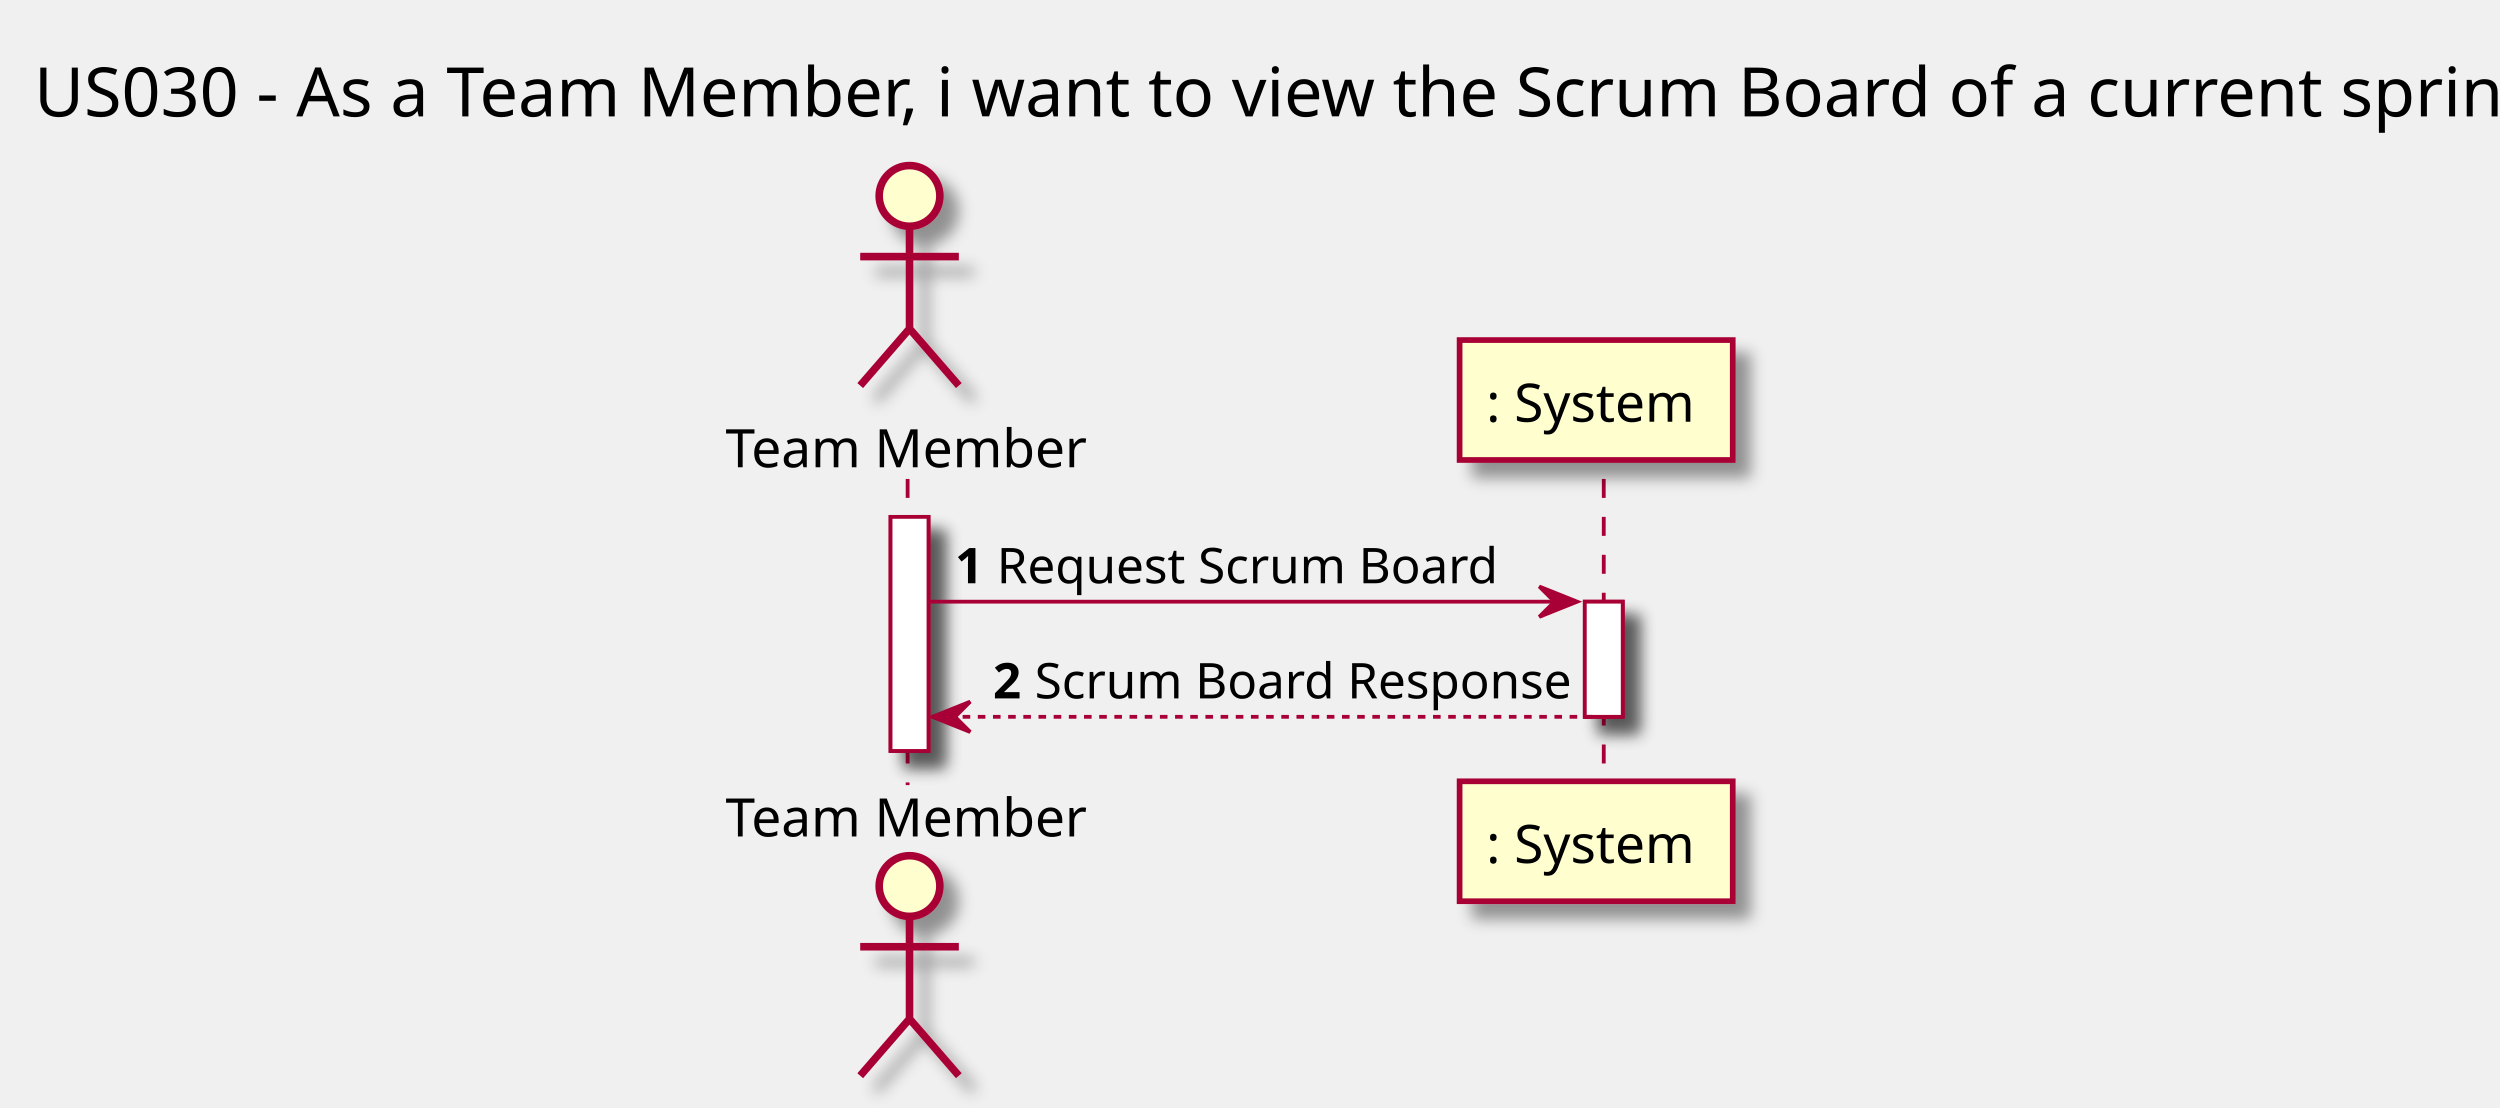
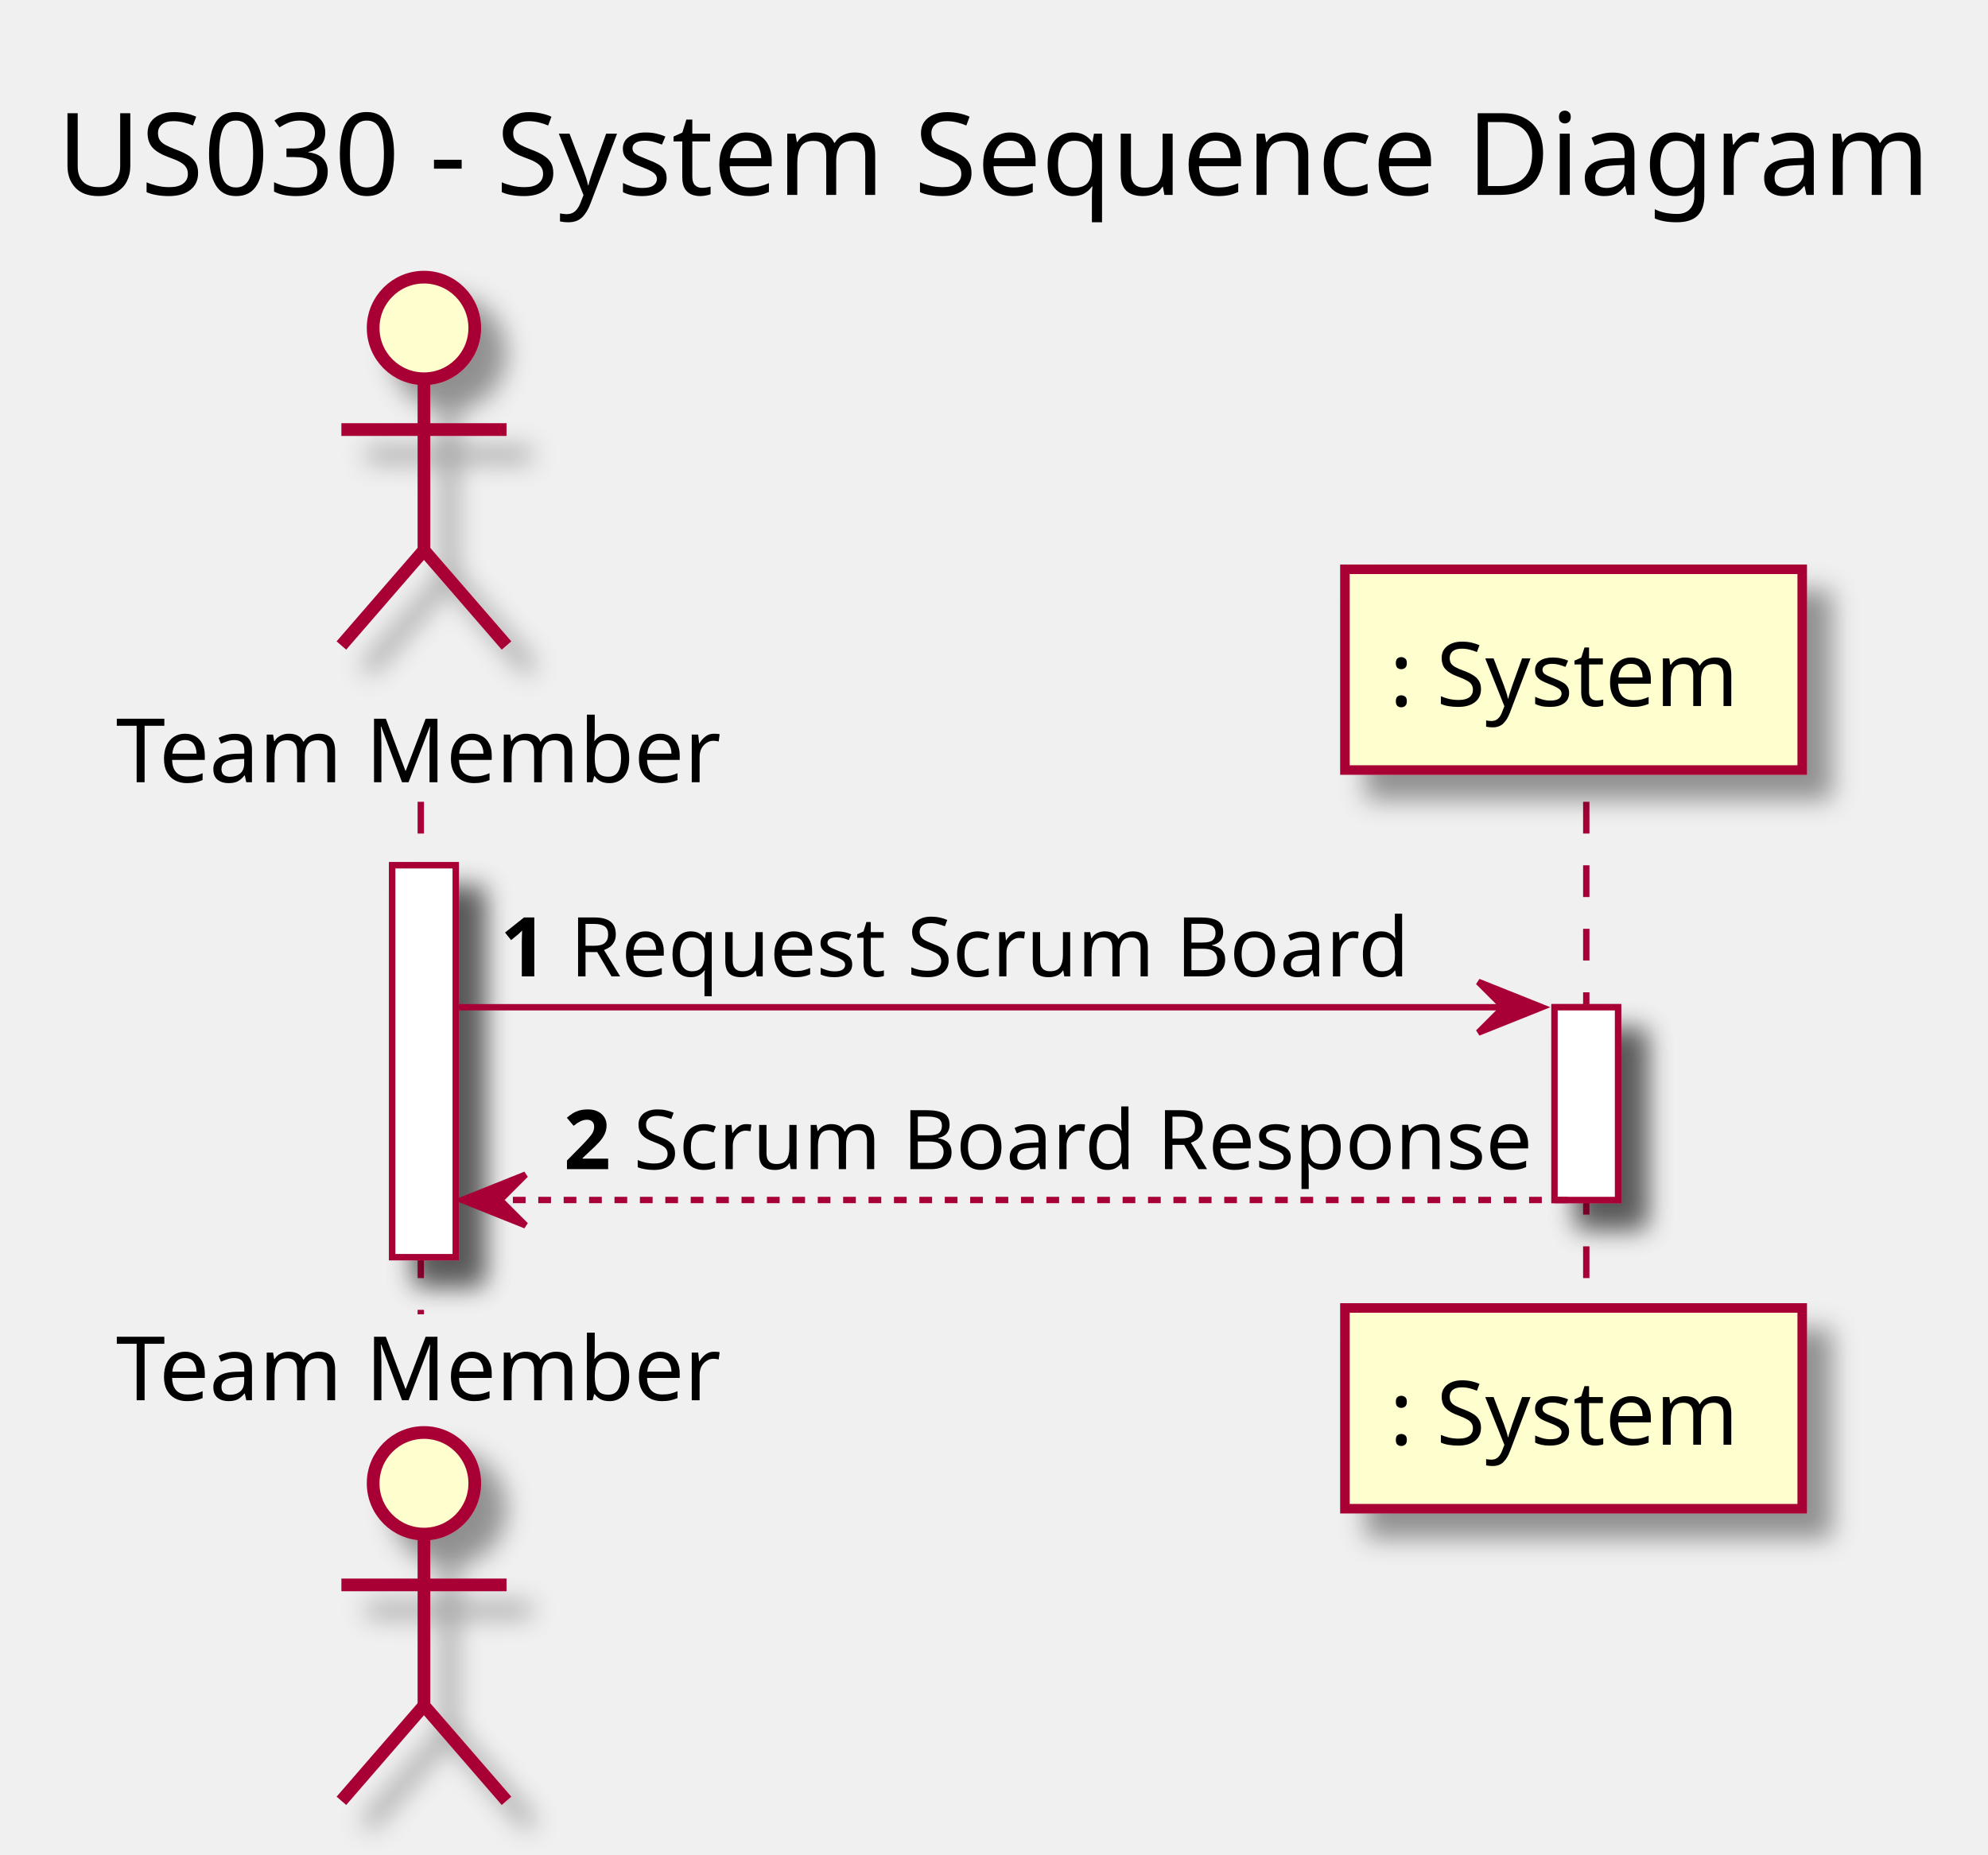
- <svg xmlns="http://www.w3.org/2000/svg" contentScriptType="application/ecmascript" contentStyleType="text/css" height="292px" preserveAspectRatio="none" style="width:659px;height:292px;background:#FFFFFF;" version="1.1" viewBox="0 0 659 292" width="659px" zoomAndPan="magnify">
+ <svg xmlns="http://www.w3.org/2000/svg" contentScriptType="application/ecmascript" contentStyleType="text/css" height="292px" preserveAspectRatio="none" style="width:313px;height:292px;background:#FFFFFF;" version="1.1" viewBox="0 0 313 292" width="313px" zoomAndPan="magnify">
  <defs>
-     <filter height="300%" id="fivgmsgvwtt1r" width="300%" x="-1" y="-1">
+     <filter height="300%" id="f1g3duzlj5pjvt" width="300%" x="-1" y="-1">
      <feGaussianBlur result="blurOut" stdDeviation="2.0" />
      <feColorMatrix in="blurOut" result="blurOut2" type="matrix" values="0 0 0 0 0 0 0 0 0 0 0 0 0 0 0 0 0 0 .4 0" />
      <feOffset dx="4.0" dy="4.0" in="blurOut2" result="blurOut3" />
      <feBlend in="SourceGraphic" in2="blurOut3" mode="normal" />
    </filter>
  </defs>
  <g>
-     <text fill="#000000" font-family="sans-serif" font-size="18" lengthAdjust="spacing" textLength="634" x="9" y="30.686">US030 - As a Team Member, i want to view the Scrum Board of a current sprint.</text>
-     <rect fill="#FFFFFF" filter="url(#fivgmsgvwtt1r)" height="61.703" style="stroke:#A80036;stroke-width:1.0;" width="10" x="234.75" y="136.25" />
-     <rect fill="#FFFFFF" filter="url(#fivgmsgvwtt1r)" height="30.352" style="stroke:#A80036;stroke-width:1.0;" width="10" x="417.75" y="158.602" />
-     <line style="stroke:#A80036;stroke-width:1.0;stroke-dasharray:5.0,5.0;" x1="239.25" x2="239.25" y1="126.25" y2="206.953" />
-     <line style="stroke:#A80036;stroke-width:1.0;stroke-dasharray:5.0,5.0;" x1="422.75" x2="422.75" y1="126.25" y2="206.953" />
-     <text fill="#000000" font-family="sans-serif" font-size="14" lengthAdjust="spacing" textLength="91" x="191.25" y="123.174">Team Member</text>
-     <ellipse cx="239.75" cy="51.641" fill="#FEFECE" filter="url(#fivgmsgvwtt1r)" rx="8" ry="8" style="stroke:#A80036;stroke-width:2.0;" />
-     <path d="M239.75,59.641 L239.75,86.641 M226.75,67.641 L252.75,67.641 M239.75,86.641 L226.75,101.641 M239.75,86.641 L252.75,101.641 " fill="none" filter="url(#fivgmsgvwtt1r)" style="stroke:#A80036;stroke-width:2.0;" />
-     <text fill="#000000" font-family="sans-serif" font-size="14" lengthAdjust="spacing" textLength="91" x="191.25" y="220.486">Team Member</text>
-     <ellipse cx="239.75" cy="233.562" fill="#FEFECE" filter="url(#fivgmsgvwtt1r)" rx="8" ry="8" style="stroke:#A80036;stroke-width:2.0;" />
-     <path d="M239.75,241.562 L239.75,268.562 M226.75,249.562 L252.75,249.562 M239.75,268.562 L226.75,283.562 M239.75,268.562 L252.75,283.562 " fill="none" filter="url(#fivgmsgvwtt1r)" style="stroke:#A80036;stroke-width:2.0;" />
-     <rect fill="#FEFECE" filter="url(#fivgmsgvwtt1r)" height="31.609" style="stroke:#A80036;stroke-width:1.5;" width="72" x="384.75" y="89.641" />
-     <text fill="#000000" font-family="sans-serif" font-size="14" lengthAdjust="spacing" textLength="54" x="391.75" y="111.174">: System</text>
-     <rect fill="#FEFECE" filter="url(#fivgmsgvwtt1r)" height="31.609" style="stroke:#A80036;stroke-width:1.5;" width="72" x="384.75" y="205.953" />
-     <text fill="#000000" font-family="sans-serif" font-size="14" lengthAdjust="spacing" textLength="54" x="391.75" y="227.486">: System</text>
-     <rect fill="#FFFFFF" filter="url(#fivgmsgvwtt1r)" height="61.703" style="stroke:#A80036;stroke-width:1.0;" width="10" x="234.75" y="136.25" />
-     <rect fill="#FFFFFF" filter="url(#fivgmsgvwtt1r)" height="30.352" style="stroke:#A80036;stroke-width:1.0;" width="10" x="417.75" y="158.602" />
-     <polygon fill="#A80036" points="405.75,154.602,415.75,158.602,405.75,162.602,409.75,158.602" style="stroke:#A80036;stroke-width:1.0;" />
-     <line style="stroke:#A80036;stroke-width:1.0;" x1="244.75" x2="411.75" y1="158.602" y2="158.602" />
-     <text fill="#000000" font-family="sans-serif" font-size="13" font-weight="bold" lengthAdjust="spacing" textLength="7" x="251.75" y="153.745">1</text>
-     <text fill="#000000" font-family="sans-serif" font-size="13" lengthAdjust="spacing" textLength="128" x="262.75" y="153.745">Request Scrum Board</text>
-     <polygon fill="#A80036" points="255.75,184.953,245.75,188.953,255.75,192.953,251.75,188.953" style="stroke:#A80036;stroke-width:1.0;" />
-     <line style="stroke:#A80036;stroke-width:1.0;stroke-dasharray:2.0,2.0;" x1="249.75" x2="421.75" y1="188.953" y2="188.953" />
-     <text fill="#000000" font-family="sans-serif" font-size="13" font-weight="bold" lengthAdjust="spacing" textLength="7" x="261.75" y="184.097">2</text>
-     <text fill="#000000" font-family="sans-serif" font-size="13" lengthAdjust="spacing" textLength="138" x="272.75" y="184.097">Scrum Board Response</text>
+     <text fill="#000000" font-family="sans-serif" font-size="18" lengthAdjust="spacing" textLength="288" x="9" y="30.686">US030 - System Sequence Diagram</text>
+     <rect fill="#FFFFFF" filter="url(#f1g3duzlj5pjvt)" height="61.703" style="stroke:#A80036;stroke-width:1.0;" width="10" x="61.75" y="136.25" />
+     <rect fill="#FFFFFF" filter="url(#f1g3duzlj5pjvt)" height="30.352" style="stroke:#A80036;stroke-width:1.0;" width="10" x="244.75" y="158.602" />
+     <line style="stroke:#A80036;stroke-width:1.0;stroke-dasharray:5.0,5.0;" x1="66.25" x2="66.25" y1="126.25" y2="206.953" />
+     <line style="stroke:#A80036;stroke-width:1.0;stroke-dasharray:5.0,5.0;" x1="249.75" x2="249.75" y1="126.25" y2="206.953" />
+     <text fill="#000000" font-family="sans-serif" font-size="14" lengthAdjust="spacing" textLength="91" x="18.25" y="123.174">Team Member</text>
+     <ellipse cx="66.75" cy="51.641" fill="#FEFECE" filter="url(#f1g3duzlj5pjvt)" rx="8" ry="8" style="stroke:#A80036;stroke-width:2.0;" />
+     <path d="M66.75,59.641 L66.75,86.641 M53.75,67.641 L79.75,67.641 M66.75,86.641 L53.75,101.641 M66.75,86.641 L79.75,101.641 " fill="none" filter="url(#f1g3duzlj5pjvt)" style="stroke:#A80036;stroke-width:2.0;" />
+     <text fill="#000000" font-family="sans-serif" font-size="14" lengthAdjust="spacing" textLength="91" x="18.25" y="220.486">Team Member</text>
+     <ellipse cx="66.75" cy="233.562" fill="#FEFECE" filter="url(#f1g3duzlj5pjvt)" rx="8" ry="8" style="stroke:#A80036;stroke-width:2.0;" />
+     <path d="M66.75,241.562 L66.75,268.562 M53.75,249.562 L79.75,249.562 M66.75,268.562 L53.75,283.562 M66.75,268.562 L79.75,283.562 " fill="none" filter="url(#f1g3duzlj5pjvt)" style="stroke:#A80036;stroke-width:2.0;" />
+     <rect fill="#FEFECE" filter="url(#f1g3duzlj5pjvt)" height="31.609" style="stroke:#A80036;stroke-width:1.5;" width="72" x="211.75" y="89.641" />
+     <text fill="#000000" font-family="sans-serif" font-size="14" lengthAdjust="spacing" textLength="54" x="218.75" y="111.174">: System</text>
+     <rect fill="#FEFECE" filter="url(#f1g3duzlj5pjvt)" height="31.609" style="stroke:#A80036;stroke-width:1.5;" width="72" x="211.75" y="205.953" />
+     <text fill="#000000" font-family="sans-serif" font-size="14" lengthAdjust="spacing" textLength="54" x="218.75" y="227.486">: System</text>
+     <rect fill="#FFFFFF" filter="url(#f1g3duzlj5pjvt)" height="61.703" style="stroke:#A80036;stroke-width:1.0;" width="10" x="61.75" y="136.25" />
+     <rect fill="#FFFFFF" filter="url(#f1g3duzlj5pjvt)" height="30.352" style="stroke:#A80036;stroke-width:1.0;" width="10" x="244.75" y="158.602" />
+     <polygon fill="#A80036" points="232.75,154.602,242.75,158.602,232.75,162.602,236.75,158.602" style="stroke:#A80036;stroke-width:1.0;" />
+     <line style="stroke:#A80036;stroke-width:1.0;" x1="71.75" x2="238.75" y1="158.602" y2="158.602" />
+     <text fill="#000000" font-family="sans-serif" font-size="13" font-weight="bold" lengthAdjust="spacing" textLength="7" x="78.75" y="153.745">1</text>
+     <text fill="#000000" font-family="sans-serif" font-size="13" lengthAdjust="spacing" textLength="128" x="89.75" y="153.745">Request Scrum Board</text>
+     <polygon fill="#A80036" points="82.75,184.953,72.75,188.953,82.75,192.953,78.75,188.953" style="stroke:#A80036;stroke-width:1.0;" />
+     <line style="stroke:#A80036;stroke-width:1.0;stroke-dasharray:2.0,2.0;" x1="76.75" x2="248.75" y1="188.953" y2="188.953" />
+     <text fill="#000000" font-family="sans-serif" font-size="13" font-weight="bold" lengthAdjust="spacing" textLength="7" x="88.75" y="184.097">2</text>
+     <text fill="#000000" font-family="sans-serif" font-size="13" lengthAdjust="spacing" textLength="138" x="99.75" y="184.097">Scrum Board Response</text>
  </g>
</svg>
